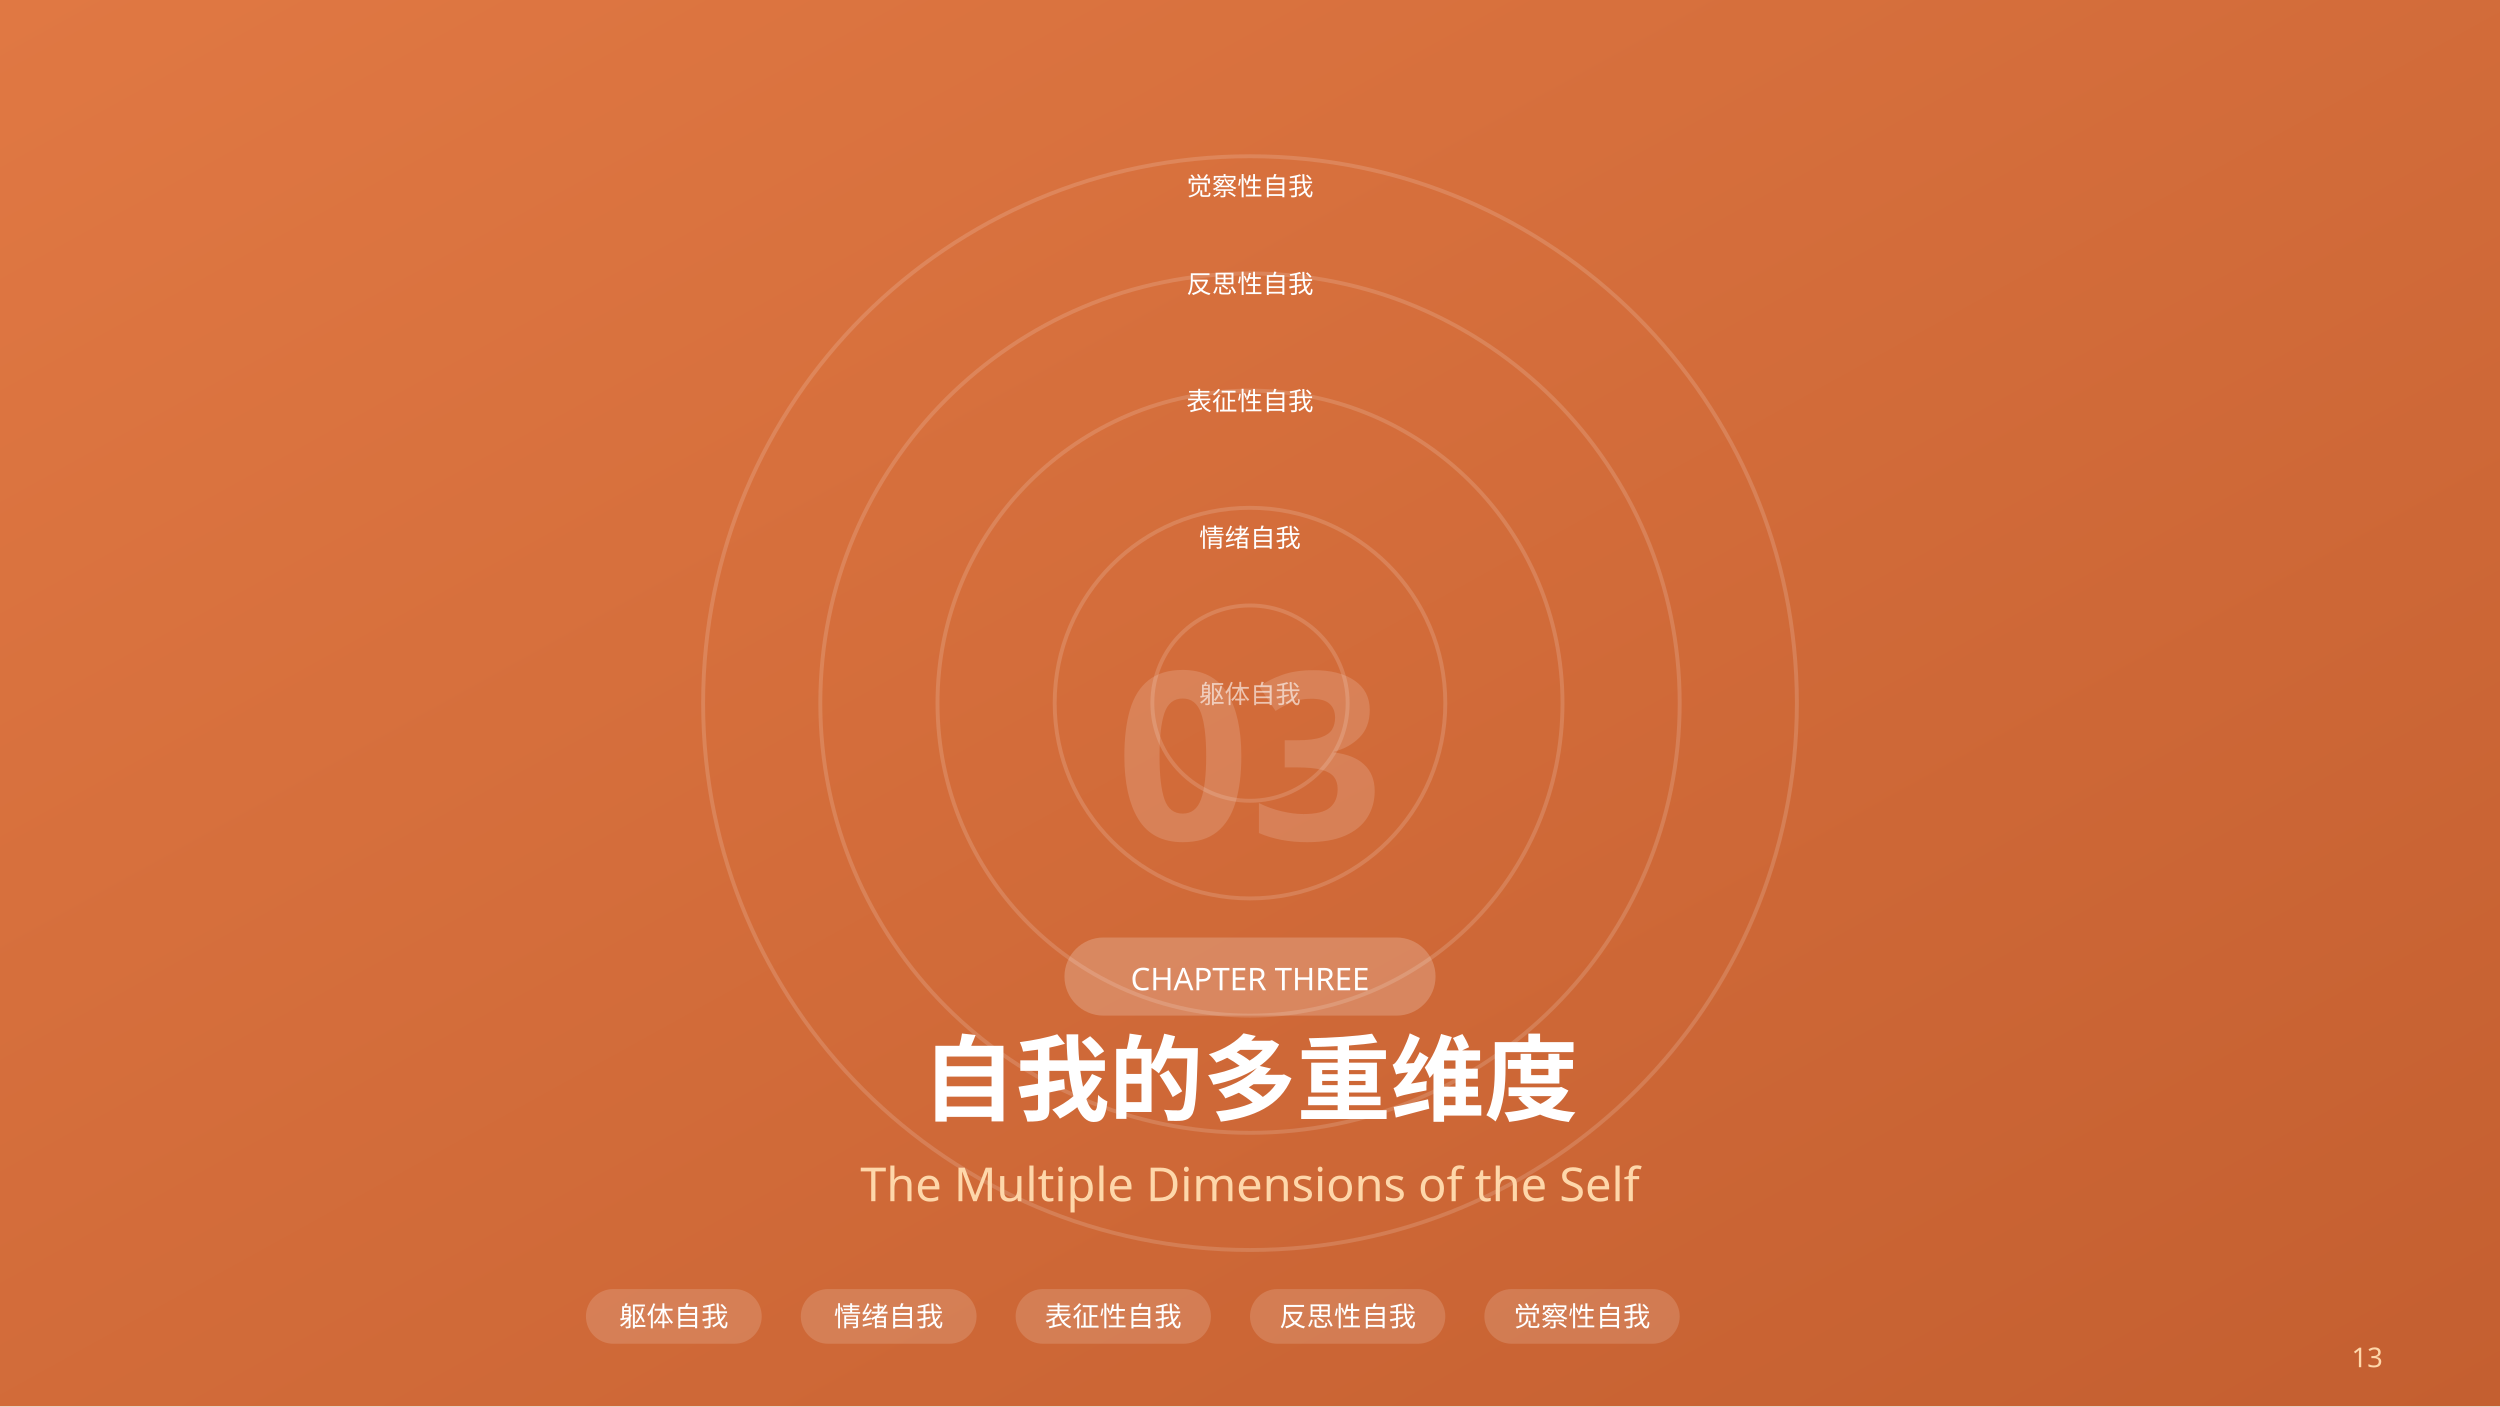
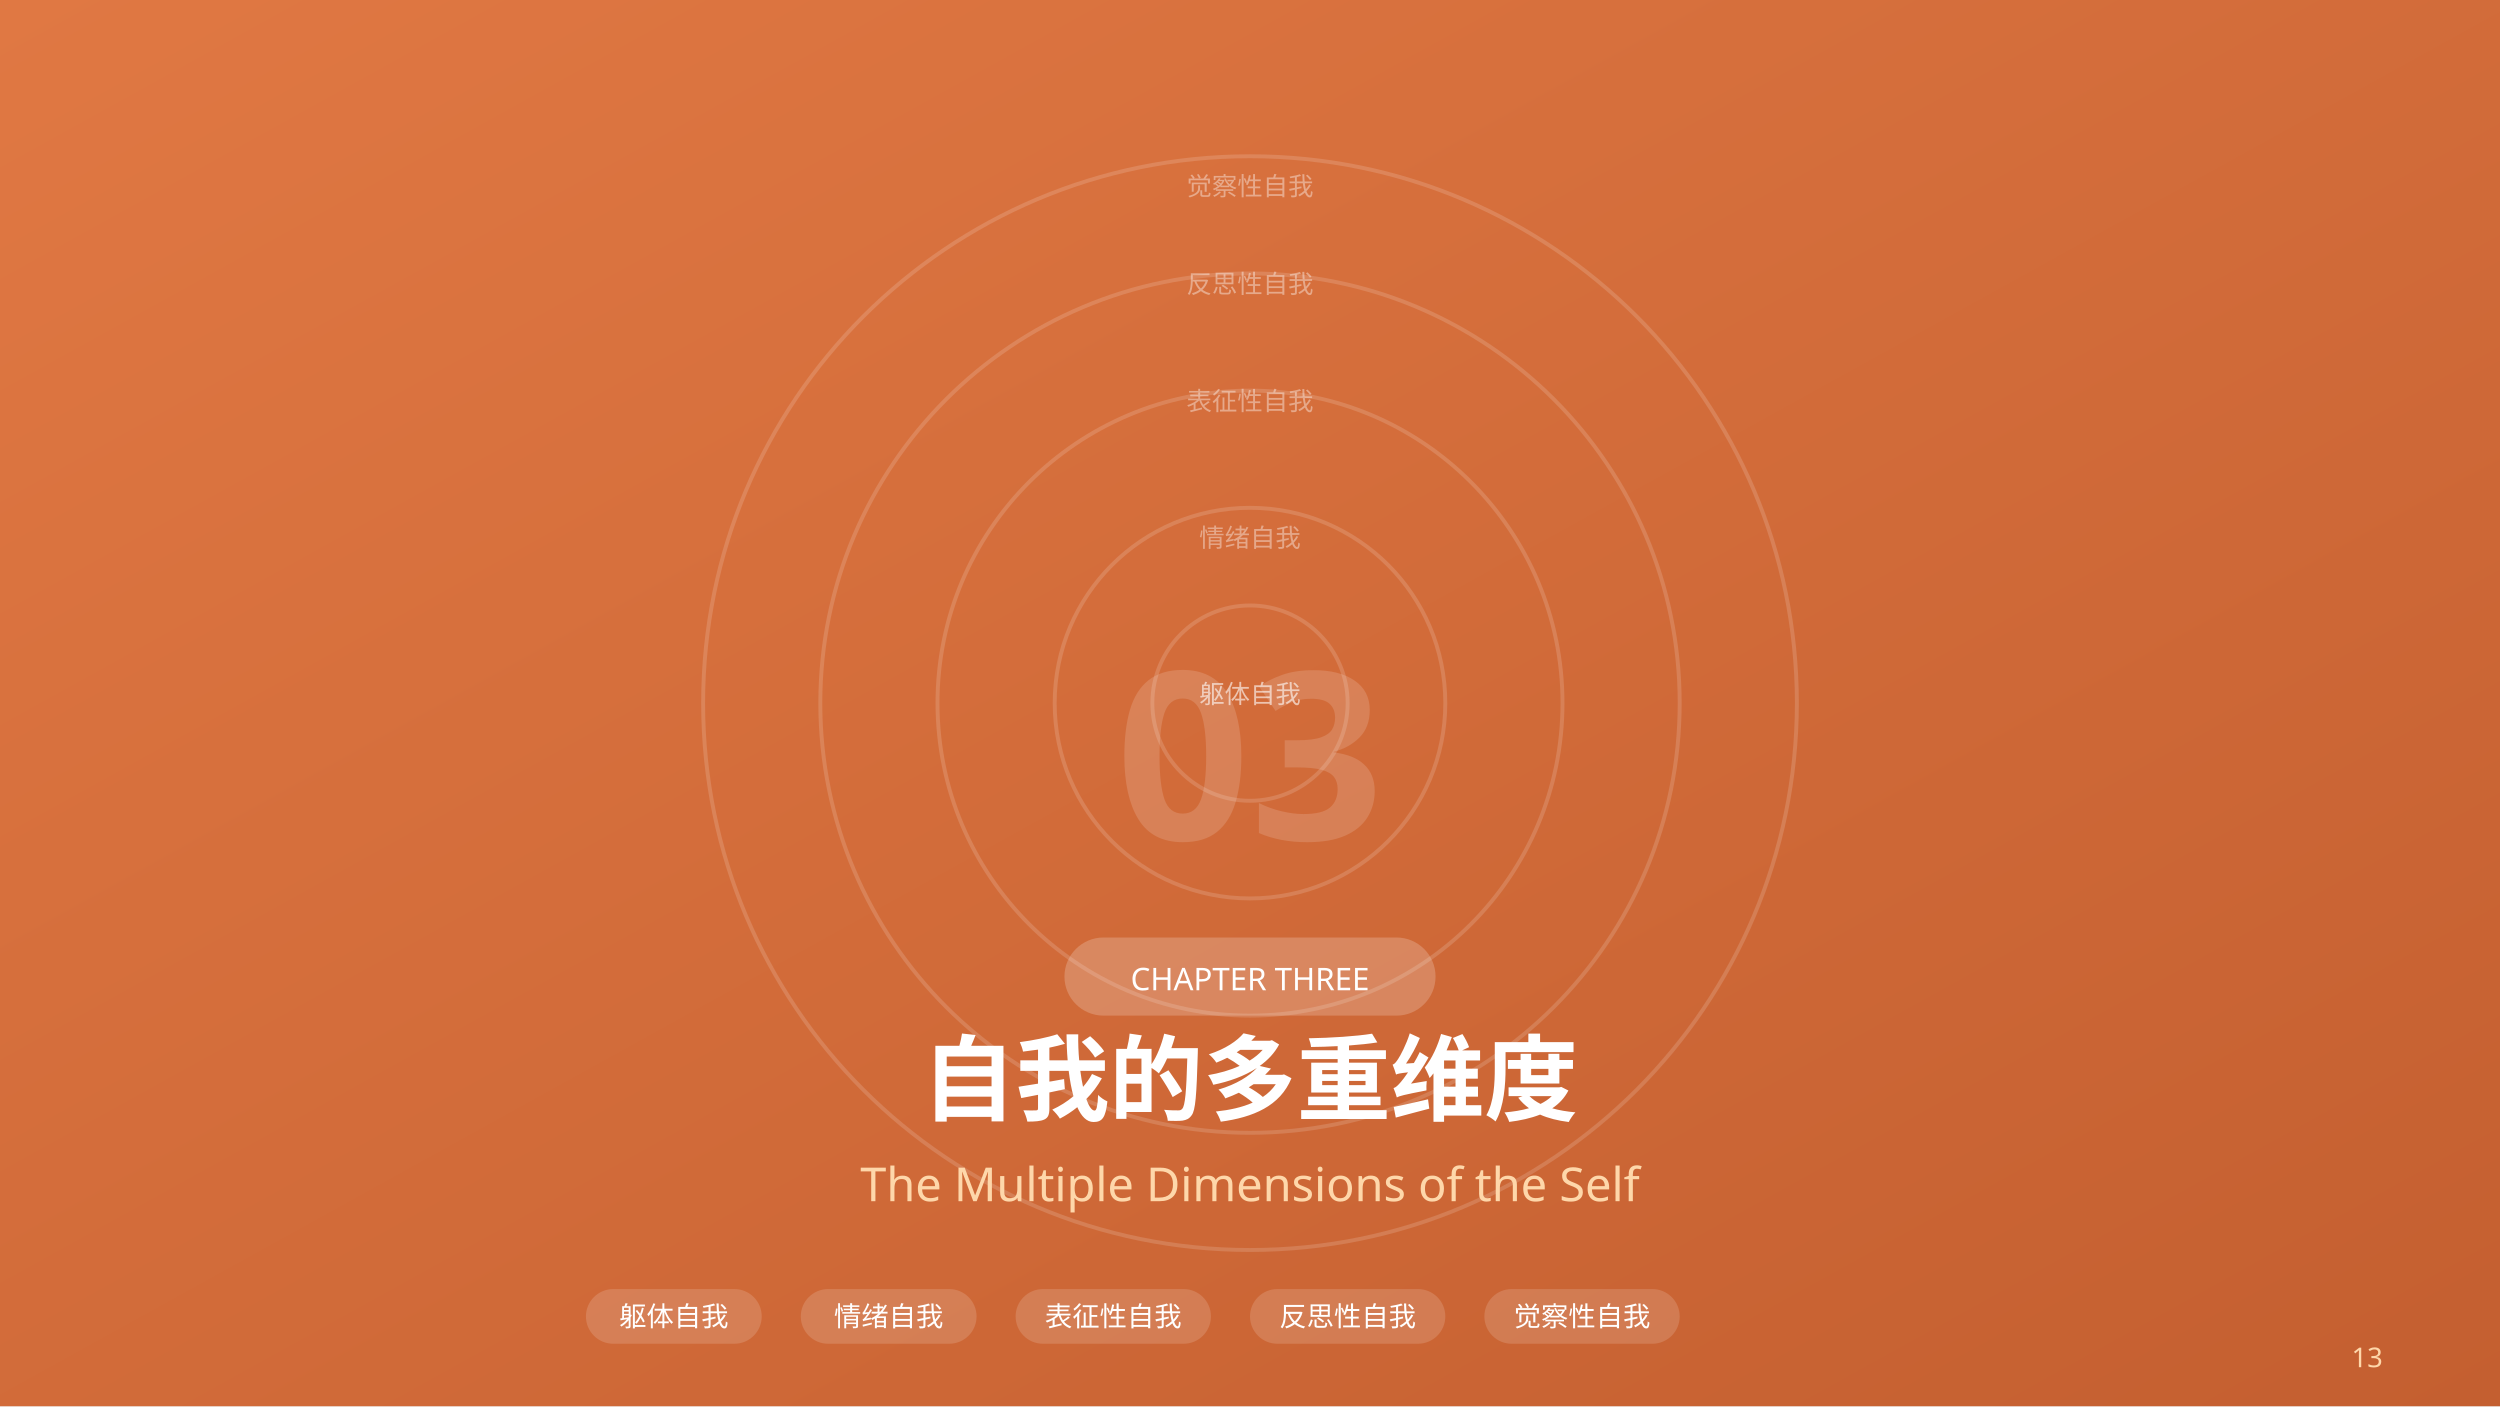
<svg xmlns="http://www.w3.org/2000/svg" viewBox="0 0 1280 720">
  <defs>
    <linearGradient id="chapterGradient3" x1="0%" y1="0%" x2="100%" y2="100%">
      <stop offset="0%" style="stop-color:#E07843" />
      <stop offset="100%" style="stop-color:#C45F30" />
    </linearGradient>
  </defs>
  <rect width="1280" height="720" fill="url(#chapterGradient3)" />
  <circle cx="640" cy="360" r="280" fill="none" stroke="#FFFFFF" stroke-width="2" stroke-opacity="0.15" />
  <circle cx="640" cy="360" r="220" fill="none" stroke="#FFFFFF" stroke-width="2" stroke-opacity="0.15" />
  <circle cx="640" cy="360" r="160" fill="none" stroke="#FFFFFF" stroke-width="2" stroke-opacity="0.15" />
  <circle cx="640" cy="360" r="100" fill="none" stroke="#FFFFFF" stroke-width="2" stroke-opacity="0.15" />
  <circle cx="640" cy="360" r="50" fill="none" stroke="#FFFFFF" stroke-width="2" stroke-opacity="0.15" />
-   <g font-family="PingFang SC, Microsoft YaHei, sans-serif" font-size="13" fill="#FFFFFF" fill-fill-opacity="0.4">
+   <g font-family="PingFang SC, Microsoft YaHei, sans-serif" font-size="13" fill="#FFFFFF" fill-opacity="0.4">
    <text x="640" y="100" text-anchor="middle">觉察性自我</text>
    <text x="640" y="150" text-anchor="middle">反思性自我</text>
    <text x="640" y="210" text-anchor="middle">表征性自我</text>
    <text x="640" y="280" text-anchor="middle">情绪自我</text>
    <text x="640" y="360" text-anchor="middle" fill="#FFFFFF" fill-opacity="0.6">躯体自我</text>
  </g>
  <text x="640" y="430" font-family="system-ui, sans-serif" font-size="120" font-weight="bold" fill="#FFFFFF" fill-opacity="0.15" text-anchor="middle">
    03
  </text>
  <rect x="545" y="480" width="190" height="40" rx="20" fill="#FFFFFF" fill-opacity="0.2" />
  <text x="640" y="507" font-family="PingFang SC, Microsoft YaHei, sans-serif" font-size="16" fill="#FFFFFF" text-anchor="middle">
    CHAPTER THREE
  </text>
  <text x="640" y="570" font-family="PingFang SC, Microsoft YaHei, sans-serif" font-size="48" font-weight="bold" fill="#FFFFFF" text-anchor="middle">
    自我的多重维度
  </text>
  <text x="640" y="615" font-family="system-ui, sans-serif" font-size="24" fill="#FED7AA" text-anchor="middle">
    The Multiple Dimensions of the Self
  </text>
  <g font-family="PingFang SC, Microsoft YaHei, sans-serif" font-size="14" fill="#FFFFFF" transform="translate(300, 660)">
    <rect x="0" y="0" width="90" height="28" rx="14" fill="#FFFFFF" fill-opacity="0.15" />
    <text x="45" y="19" text-anchor="middle">躯体自我</text>
    <rect x="110" y="0" width="90" height="28" rx="14" fill="#FFFFFF" fill-opacity="0.15" />
    <text x="155" y="19" text-anchor="middle">情绪自我</text>
    <rect x="220" y="0" width="100" height="28" rx="14" fill="#FFFFFF" fill-opacity="0.15" />
    <text x="270" y="19" text-anchor="middle">表征性自我</text>
    <rect x="340" y="0" width="100" height="28" rx="14" fill="#FFFFFF" fill-opacity="0.15" />
    <text x="390" y="19" text-anchor="middle">反思性自我</text>
    <rect x="460" y="0" width="100" height="28" rx="14" fill="#FFFFFF" fill-opacity="0.15" />
    <text x="510" y="19" text-anchor="middle">觉察性自我</text>
  </g>
  <text x="1220" y="700" font-family="system-ui, sans-serif" font-size="14" fill="#FED7AA" text-anchor="end">13</text>
</svg>
